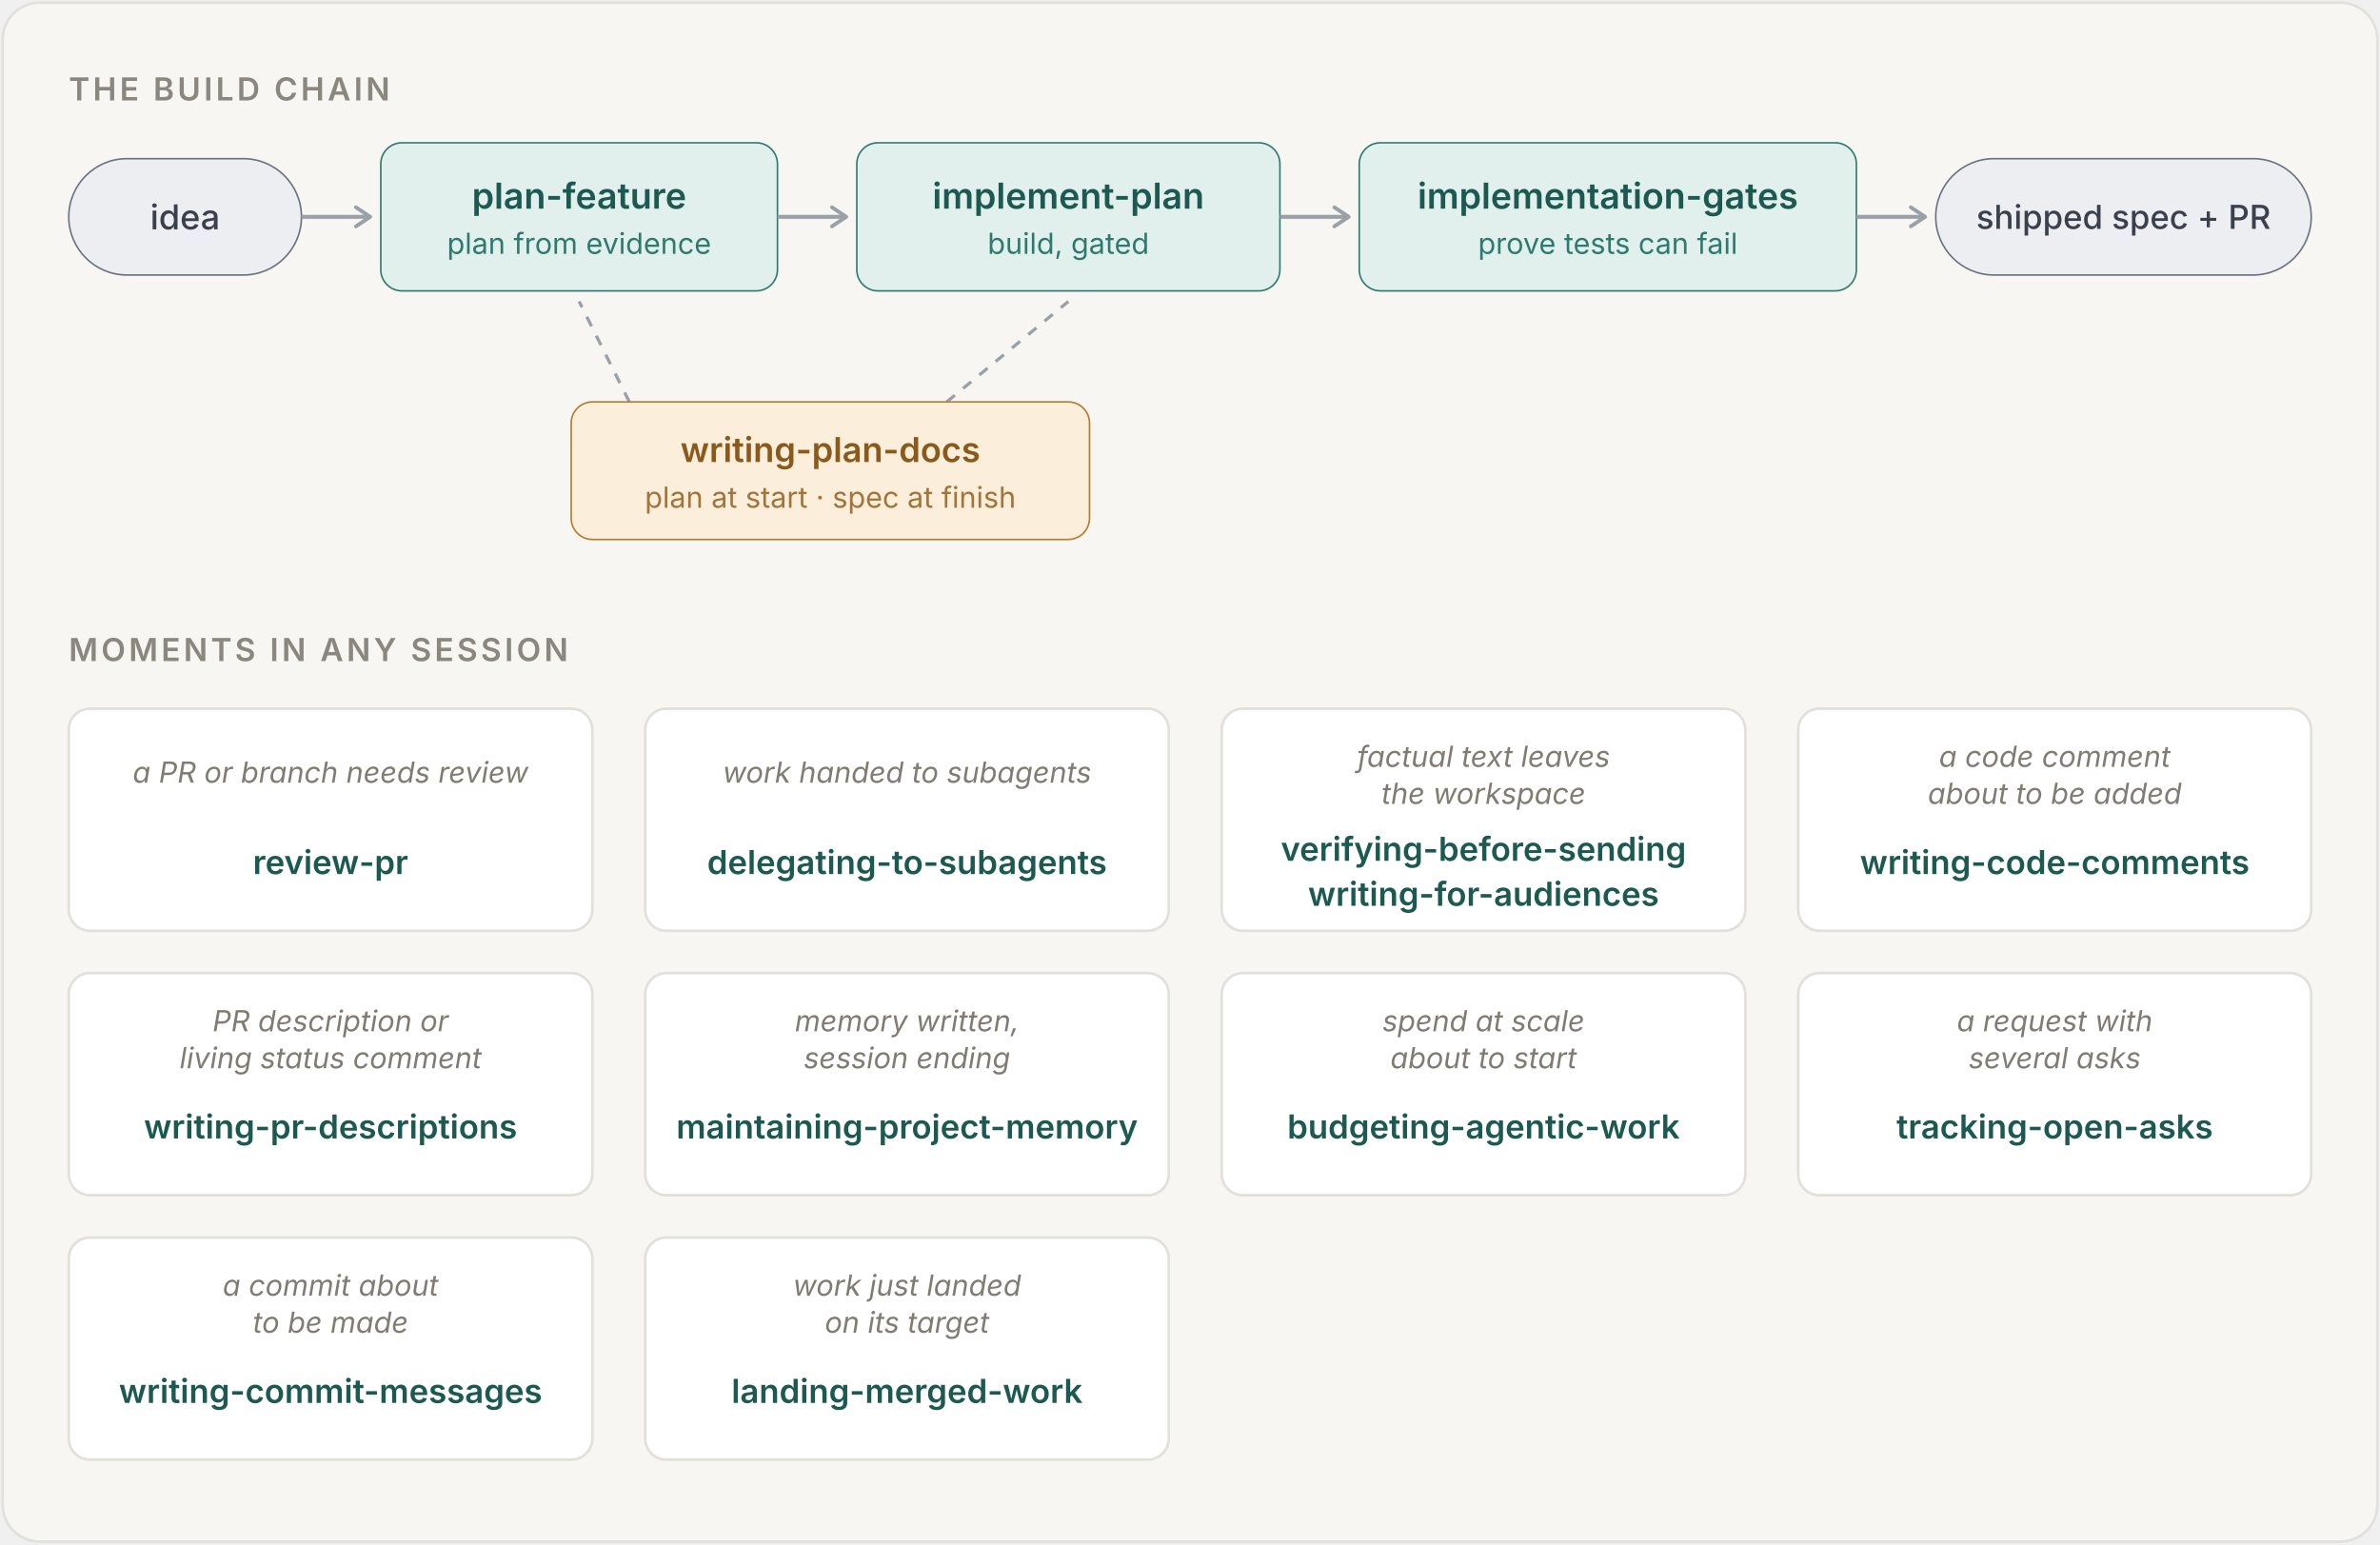
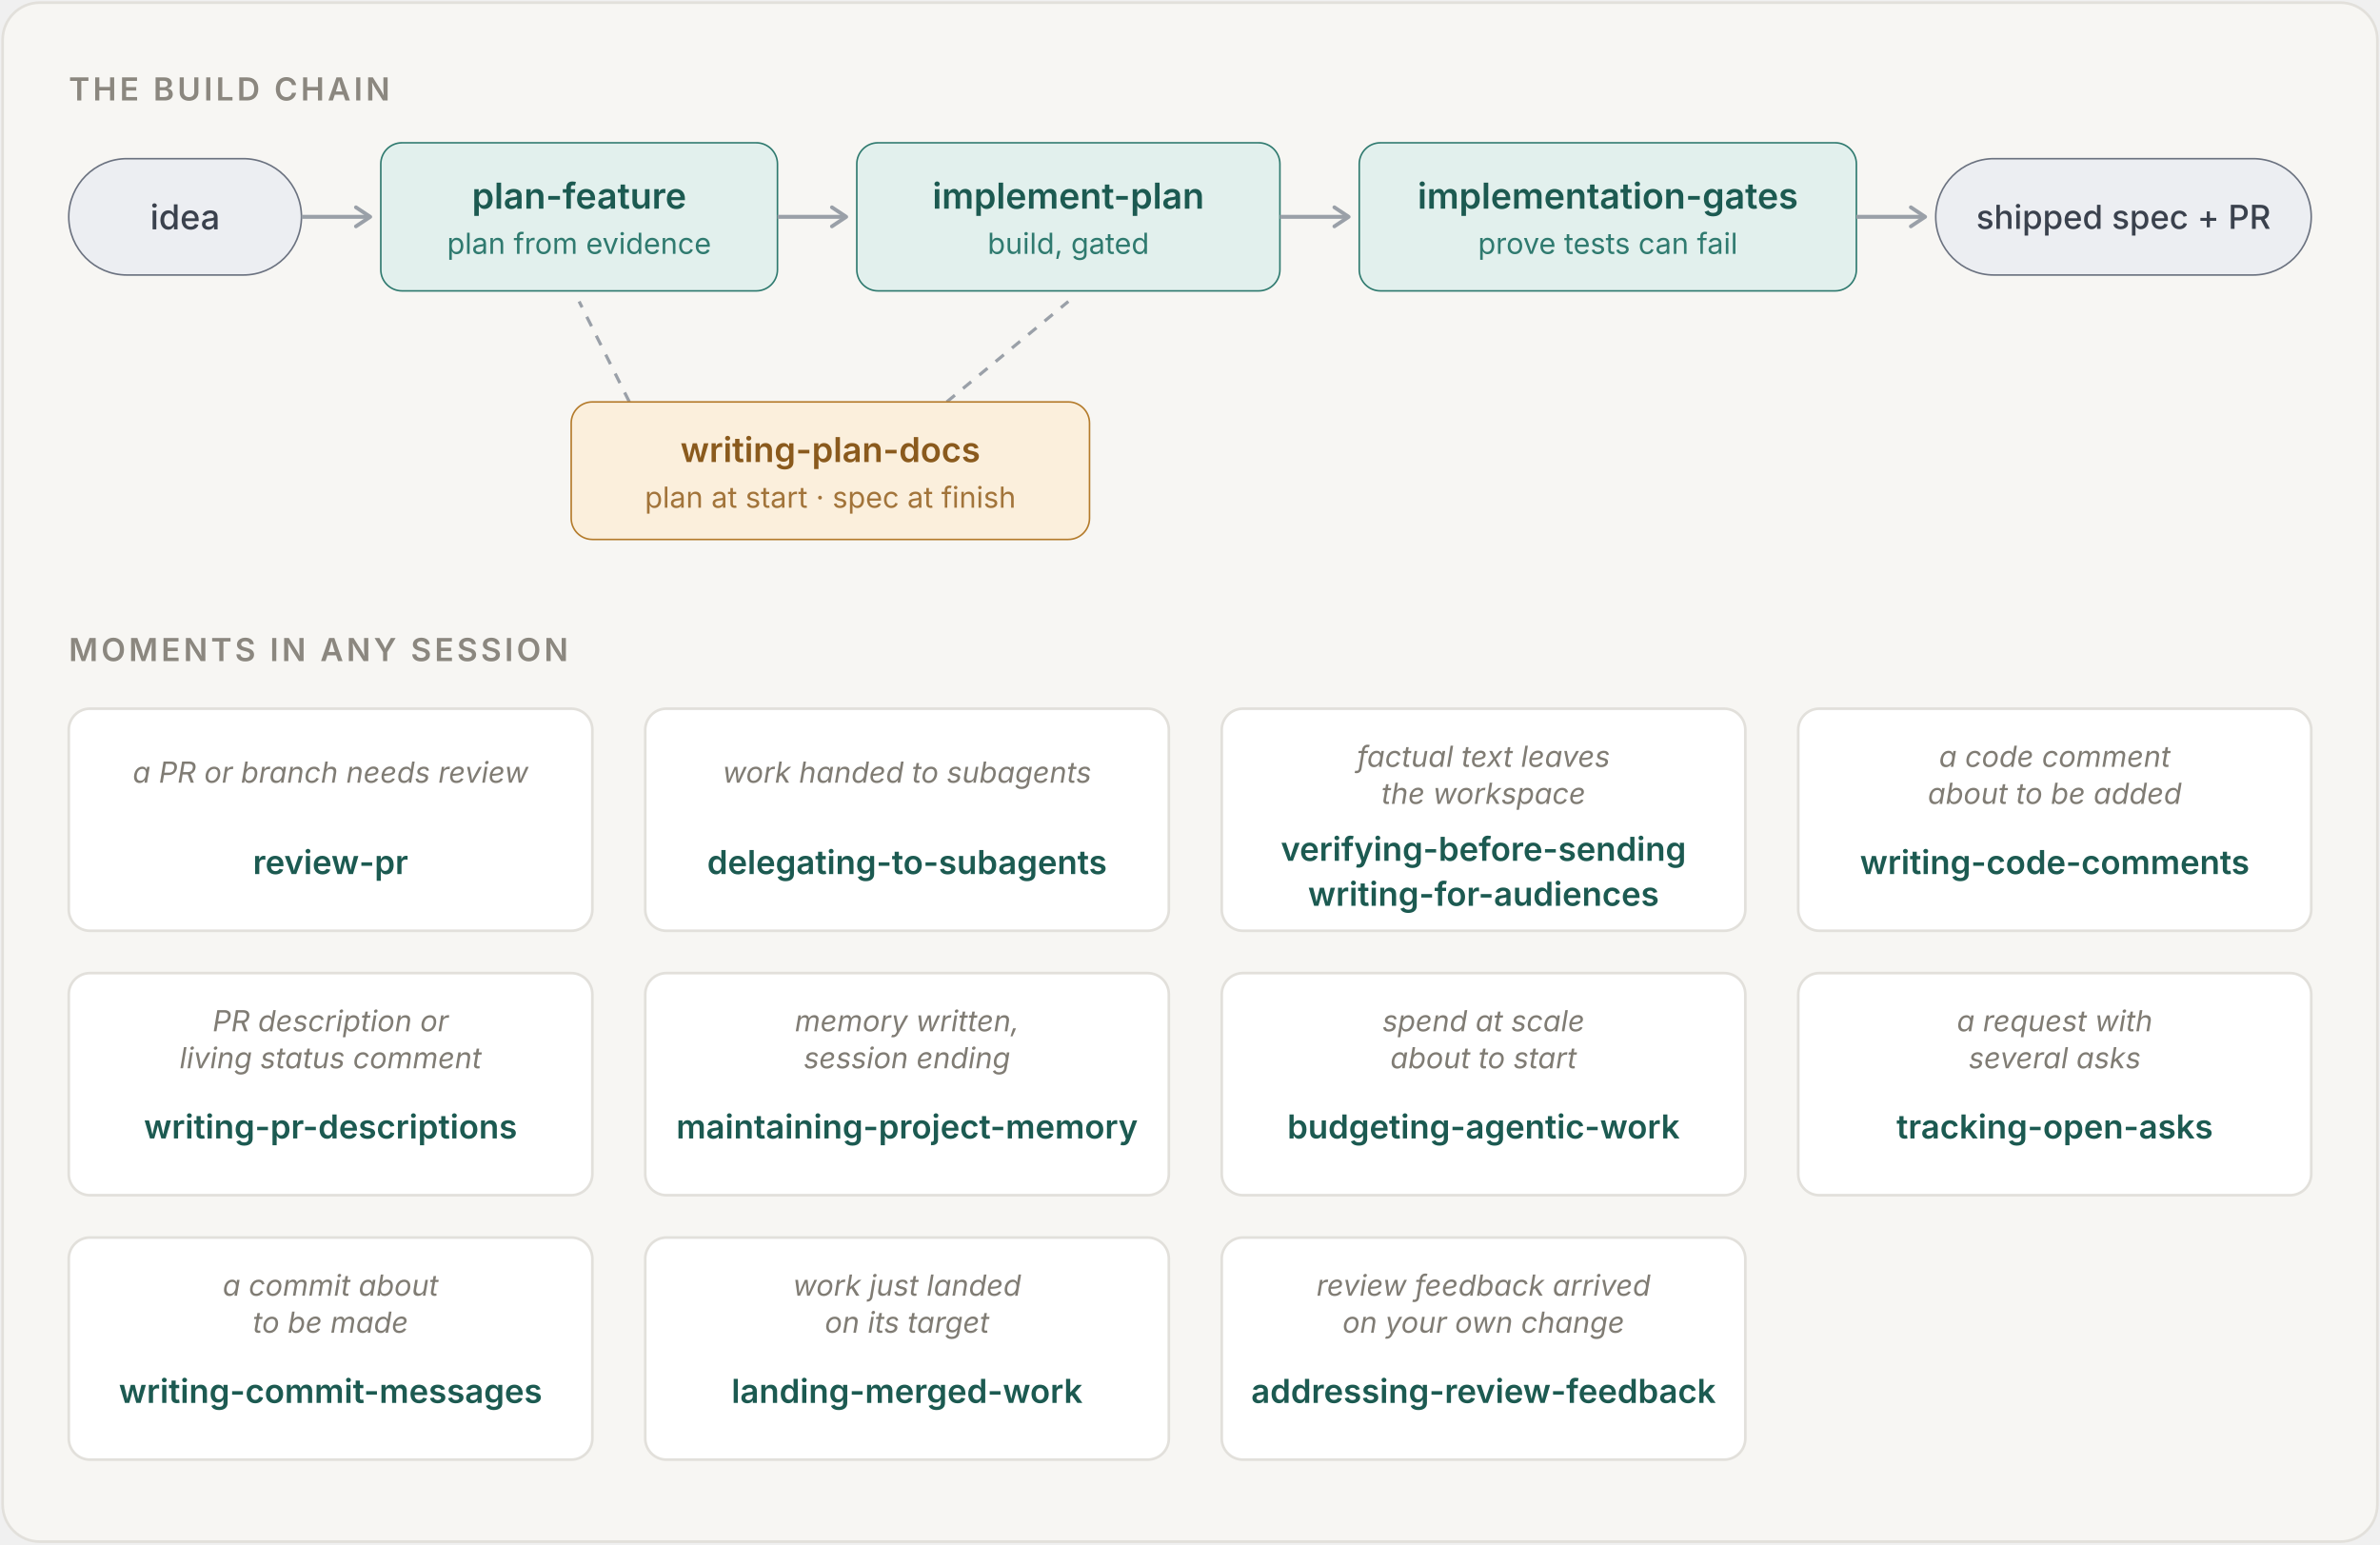
- <svg xmlns="http://www.w3.org/2000/svg" width="100%" viewBox="0 0 900 584" role="img" aria-label="The skill map: four skills form the build chain from idea to shipped spec and PR; ten moment cards pair a session trigger with the skill that fires on it">
+ <svg xmlns="http://www.w3.org/2000/svg" width="100%" viewBox="0 0 900 584" role="img" aria-label="The skill map: four skills form the build chain from idea to shipped spec and PR; eleven moment cards pair a session trigger with the skill that fires on it">
  <defs>
    <marker id="arrow" viewBox="0 0 10 10" refX="8" refY="5" markerWidth="6" markerHeight="6" orient="auto-start-reverse">
      <path d="M2 1L8 5L2 9" fill="none" stroke="#9AA0A8" stroke-width="1.6" stroke-linecap="round" stroke-linejoin="round" />
    </marker>
  </defs>
  <rect x="1" y="1" width="898" height="582" rx="14" fill="#F7F6F3" stroke="#E2E0DB" stroke-width="1" />
  <text x="26" y="38" font-family="system-ui, -apple-system, sans-serif" font-size="12" font-weight="600" fill="#8B877F" letter-spacing="1.2">THE BUILD CHAIN</text>
  <rect x="26" y="60" width="88" height="44" rx="22" fill="#ECEEF2" stroke="#6B7280" stroke-width="0.6" />
  <text x="70" y="82" font-family="system-ui, -apple-system, sans-serif" font-size="13" font-weight="500" fill="#3A414D" text-anchor="middle" dominant-baseline="central">idea</text>
  <line x1="114" y1="82" x2="140" y2="82" stroke="#9AA0A8" stroke-width="1.5" marker-end="url(#arrow)" />
  <rect x="144" y="54" width="150" height="56" rx="8" fill="#E2F0ED" stroke="#2F7A6F" stroke-width="0.6" />
  <text x="219" y="74" font-family="system-ui, -apple-system, sans-serif" font-size="13.5" font-weight="600" fill="#1C5A51" text-anchor="middle" dominant-baseline="central">plan-feature</text>
  <text x="219" y="92" font-family="system-ui, -apple-system, sans-serif" font-size="11" font-weight="400" fill="#2F7A6F" text-anchor="middle" dominant-baseline="central">plan from evidence</text>
  <line x1="294" y1="82" x2="320" y2="82" stroke="#9AA0A8" stroke-width="1.5" marker-end="url(#arrow)" />
  <rect x="324" y="54" width="160" height="56" rx="8" fill="#E2F0ED" stroke="#2F7A6F" stroke-width="0.6" />
  <text x="404" y="74" font-family="system-ui, -apple-system, sans-serif" font-size="13.5" font-weight="600" fill="#1C5A51" text-anchor="middle" dominant-baseline="central">implement-plan</text>
  <text x="404" y="92" font-family="system-ui, -apple-system, sans-serif" font-size="11" font-weight="400" fill="#2F7A6F" text-anchor="middle" dominant-baseline="central">build, gated</text>
  <line x1="484" y1="82" x2="510" y2="82" stroke="#9AA0A8" stroke-width="1.5" marker-end="url(#arrow)" />
  <rect x="514" y="54" width="188" height="56" rx="8" fill="#E2F0ED" stroke="#2F7A6F" stroke-width="0.6" />
  <text x="608" y="74" font-family="system-ui, -apple-system, sans-serif" font-size="13.5" font-weight="600" fill="#1C5A51" text-anchor="middle" dominant-baseline="central">implementation-gates</text>
  <text x="608" y="92" font-family="system-ui, -apple-system, sans-serif" font-size="11" font-weight="400" fill="#2F7A6F" text-anchor="middle" dominant-baseline="central">prove tests can fail</text>
  <line x1="702" y1="82" x2="728" y2="82" stroke="#9AA0A8" stroke-width="1.5" marker-end="url(#arrow)" />
  <rect x="732" y="60" width="142" height="44" rx="22" fill="#ECEEF2" stroke="#6B7280" stroke-width="0.6" />
  <text x="803" y="82" font-family="system-ui, -apple-system, sans-serif" font-size="12.5" font-weight="500" fill="#3A414D" text-anchor="middle" dominant-baseline="central">shipped spec + PR</text>
  <line x1="238" y1="152" x2="219" y2="114" stroke="#9AA0A8" stroke-width="1.2" stroke-dasharray="4 4" />
  <line x1="358" y1="152" x2="404" y2="114" stroke="#9AA0A8" stroke-width="1.2" stroke-dasharray="4 4" />
  <rect x="216" y="152" width="196" height="52" rx="8" fill="#FBEFDC" stroke="#B47B2B" stroke-width="0.6" />
  <text x="314" y="170" font-family="system-ui, -apple-system, sans-serif" font-size="13" font-weight="600" fill="#8A5A1D" text-anchor="middle" dominant-baseline="central">writing-plan-docs</text>
  <text x="314" y="188" font-family="system-ui, -apple-system, sans-serif" font-size="11" font-weight="400" fill="#A2743A" text-anchor="middle" dominant-baseline="central">plan at start · spec at finish</text>
  <text x="26" y="250" font-family="system-ui, -apple-system, sans-serif" font-size="12" font-weight="600" fill="#8B877F" letter-spacing="1.2">MOMENTS IN ANY SESSION</text>
  <rect x="26" y="268" width="198" height="84" rx="8" fill="#FFFFFF" stroke="#E2E0DB" stroke-width="1" />
  <text x="125" y="292" font-family="system-ui, -apple-system, sans-serif" font-size="11" font-style="italic" fill="#807C74" text-anchor="middle" dominant-baseline="central">a PR or branch needs review</text>
  <text x="125" y="326" font-family="system-ui, -apple-system, sans-serif" font-size="12.5" font-weight="600" fill="#1C5A51" text-anchor="middle" dominant-baseline="central">review-pr</text>
  <rect x="244" y="268" width="198" height="84" rx="8" fill="#FFFFFF" stroke="#E2E0DB" stroke-width="1" />
  <text x="343" y="292" font-family="system-ui, -apple-system, sans-serif" font-size="11" font-style="italic" fill="#807C74" text-anchor="middle" dominant-baseline="central">work handed to subagents</text>
  <text x="343" y="326" font-family="system-ui, -apple-system, sans-serif" font-size="12.5" font-weight="600" fill="#1C5A51" text-anchor="middle" dominant-baseline="central">delegating-to-subagents</text>
  <rect x="462" y="268" width="198" height="84" rx="8" fill="#FFFFFF" stroke="#E2E0DB" stroke-width="1" />
  <text x="561" y="286" font-family="system-ui, -apple-system, sans-serif" font-size="11" font-style="italic" fill="#807C74" text-anchor="middle" dominant-baseline="central">factual text leaves</text>
  <text x="561" y="300" font-family="system-ui, -apple-system, sans-serif" font-size="11" font-style="italic" fill="#807C74" text-anchor="middle" dominant-baseline="central">the workspace</text>
  <text x="561" y="321" font-family="system-ui, -apple-system, sans-serif" font-size="12.5" font-weight="600" fill="#1C5A51" text-anchor="middle" dominant-baseline="central">verifying-before-sending</text>
  <text x="561" y="338" font-family="system-ui, -apple-system, sans-serif" font-size="12.5" font-weight="600" fill="#1C5A51" text-anchor="middle" dominant-baseline="central">writing-for-audiences</text>
  <rect x="680" y="268" width="194" height="84" rx="8" fill="#FFFFFF" stroke="#E2E0DB" stroke-width="1" />
  <text x="777" y="286" font-family="system-ui, -apple-system, sans-serif" font-size="11" font-style="italic" fill="#807C74" text-anchor="middle" dominant-baseline="central">a code comment</text>
  <text x="777" y="300" font-family="system-ui, -apple-system, sans-serif" font-size="11" font-style="italic" fill="#807C74" text-anchor="middle" dominant-baseline="central">about to be added</text>
  <text x="777" y="326" font-family="system-ui, -apple-system, sans-serif" font-size="12.5" font-weight="600" fill="#1C5A51" text-anchor="middle" dominant-baseline="central">writing-code-comments</text>
  <rect x="26" y="368" width="198" height="84" rx="8" fill="#FFFFFF" stroke="#E2E0DB" stroke-width="1" />
  <text x="125" y="386" font-family="system-ui, -apple-system, sans-serif" font-size="11" font-style="italic" fill="#807C74" text-anchor="middle" dominant-baseline="central">PR description or</text>
  <text x="125" y="400" font-family="system-ui, -apple-system, sans-serif" font-size="11" font-style="italic" fill="#807C74" text-anchor="middle" dominant-baseline="central">living status comment</text>
  <text x="125" y="426" font-family="system-ui, -apple-system, sans-serif" font-size="12.5" font-weight="600" fill="#1C5A51" text-anchor="middle" dominant-baseline="central">writing-pr-descriptions</text>
  <rect x="244" y="368" width="198" height="84" rx="8" fill="#FFFFFF" stroke="#E2E0DB" stroke-width="1" />
  <text x="343" y="386" font-family="system-ui, -apple-system, sans-serif" font-size="11" font-style="italic" fill="#807C74" text-anchor="middle" dominant-baseline="central">memory written,</text>
  <text x="343" y="400" font-family="system-ui, -apple-system, sans-serif" font-size="11" font-style="italic" fill="#807C74" text-anchor="middle" dominant-baseline="central">session ending</text>
  <text x="343" y="426" font-family="system-ui, -apple-system, sans-serif" font-size="12.5" font-weight="600" fill="#1C5A51" text-anchor="middle" dominant-baseline="central">maintaining-project-memory</text>
  <rect x="462" y="368" width="198" height="84" rx="8" fill="#FFFFFF" stroke="#E2E0DB" stroke-width="1" />
  <text x="561" y="386" font-family="system-ui, -apple-system, sans-serif" font-size="11" font-style="italic" fill="#807C74" text-anchor="middle" dominant-baseline="central">spend at scale</text>
  <text x="561" y="400" font-family="system-ui, -apple-system, sans-serif" font-size="11" font-style="italic" fill="#807C74" text-anchor="middle" dominant-baseline="central">about to start</text>
  <text x="561" y="426" font-family="system-ui, -apple-system, sans-serif" font-size="12.5" font-weight="600" fill="#1C5A51" text-anchor="middle" dominant-baseline="central">budgeting-agentic-work</text>
  <rect x="680" y="368" width="194" height="84" rx="8" fill="#FFFFFF" stroke="#E2E0DB" stroke-width="1" />
  <text x="777" y="386" font-family="system-ui, -apple-system, sans-serif" font-size="11" font-style="italic" fill="#807C74" text-anchor="middle" dominant-baseline="central">a request with</text>
  <text x="777" y="400" font-family="system-ui, -apple-system, sans-serif" font-size="11" font-style="italic" fill="#807C74" text-anchor="middle" dominant-baseline="central">several asks</text>
  <text x="777" y="426" font-family="system-ui, -apple-system, sans-serif" font-size="12.5" font-weight="600" fill="#1C5A51" text-anchor="middle" dominant-baseline="central">tracking-open-asks</text>
  <rect x="26" y="468" width="198" height="84" rx="8" fill="#FFFFFF" stroke="#E2E0DB" stroke-width="1" />
  <text x="125" y="486" font-family="system-ui, -apple-system, sans-serif" font-size="11" font-style="italic" fill="#807C74" text-anchor="middle" dominant-baseline="central">a commit about</text>
  <text x="125" y="500" font-family="system-ui, -apple-system, sans-serif" font-size="11" font-style="italic" fill="#807C74" text-anchor="middle" dominant-baseline="central">to be made</text>
  <text x="125" y="526" font-family="system-ui, -apple-system, sans-serif" font-size="12.5" font-weight="600" fill="#1C5A51" text-anchor="middle" dominant-baseline="central">writing-commit-messages</text>
  <rect x="244" y="468" width="198" height="84" rx="8" fill="#FFFFFF" stroke="#E2E0DB" stroke-width="1" />
  <text x="343" y="486" font-family="system-ui, -apple-system, sans-serif" font-size="11" font-style="italic" fill="#807C74" text-anchor="middle" dominant-baseline="central">work just landed</text>
  <text x="343" y="500" font-family="system-ui, -apple-system, sans-serif" font-size="11" font-style="italic" fill="#807C74" text-anchor="middle" dominant-baseline="central">on its target</text>
  <text x="343" y="526" font-family="system-ui, -apple-system, sans-serif" font-size="12.5" font-weight="600" fill="#1C5A51" text-anchor="middle" dominant-baseline="central">landing-merged-work</text>
+   <rect x="462" y="468" width="198" height="84" rx="8" fill="#FFFFFF" stroke="#E2E0DB" stroke-width="1" />
+   <text x="561" y="486" font-family="system-ui, -apple-system, sans-serif" font-size="11" font-style="italic" fill="#807C74" text-anchor="middle" dominant-baseline="central">review feedback arrived</text>
+   <text x="561" y="500" font-family="system-ui, -apple-system, sans-serif" font-size="11" font-style="italic" fill="#807C74" text-anchor="middle" dominant-baseline="central">on your own change</text>
+   <text x="561" y="526" font-family="system-ui, -apple-system, sans-serif" font-size="12.5" font-weight="600" fill="#1C5A51" text-anchor="middle" dominant-baseline="central">addressing-review-feedback</text>
</svg>
